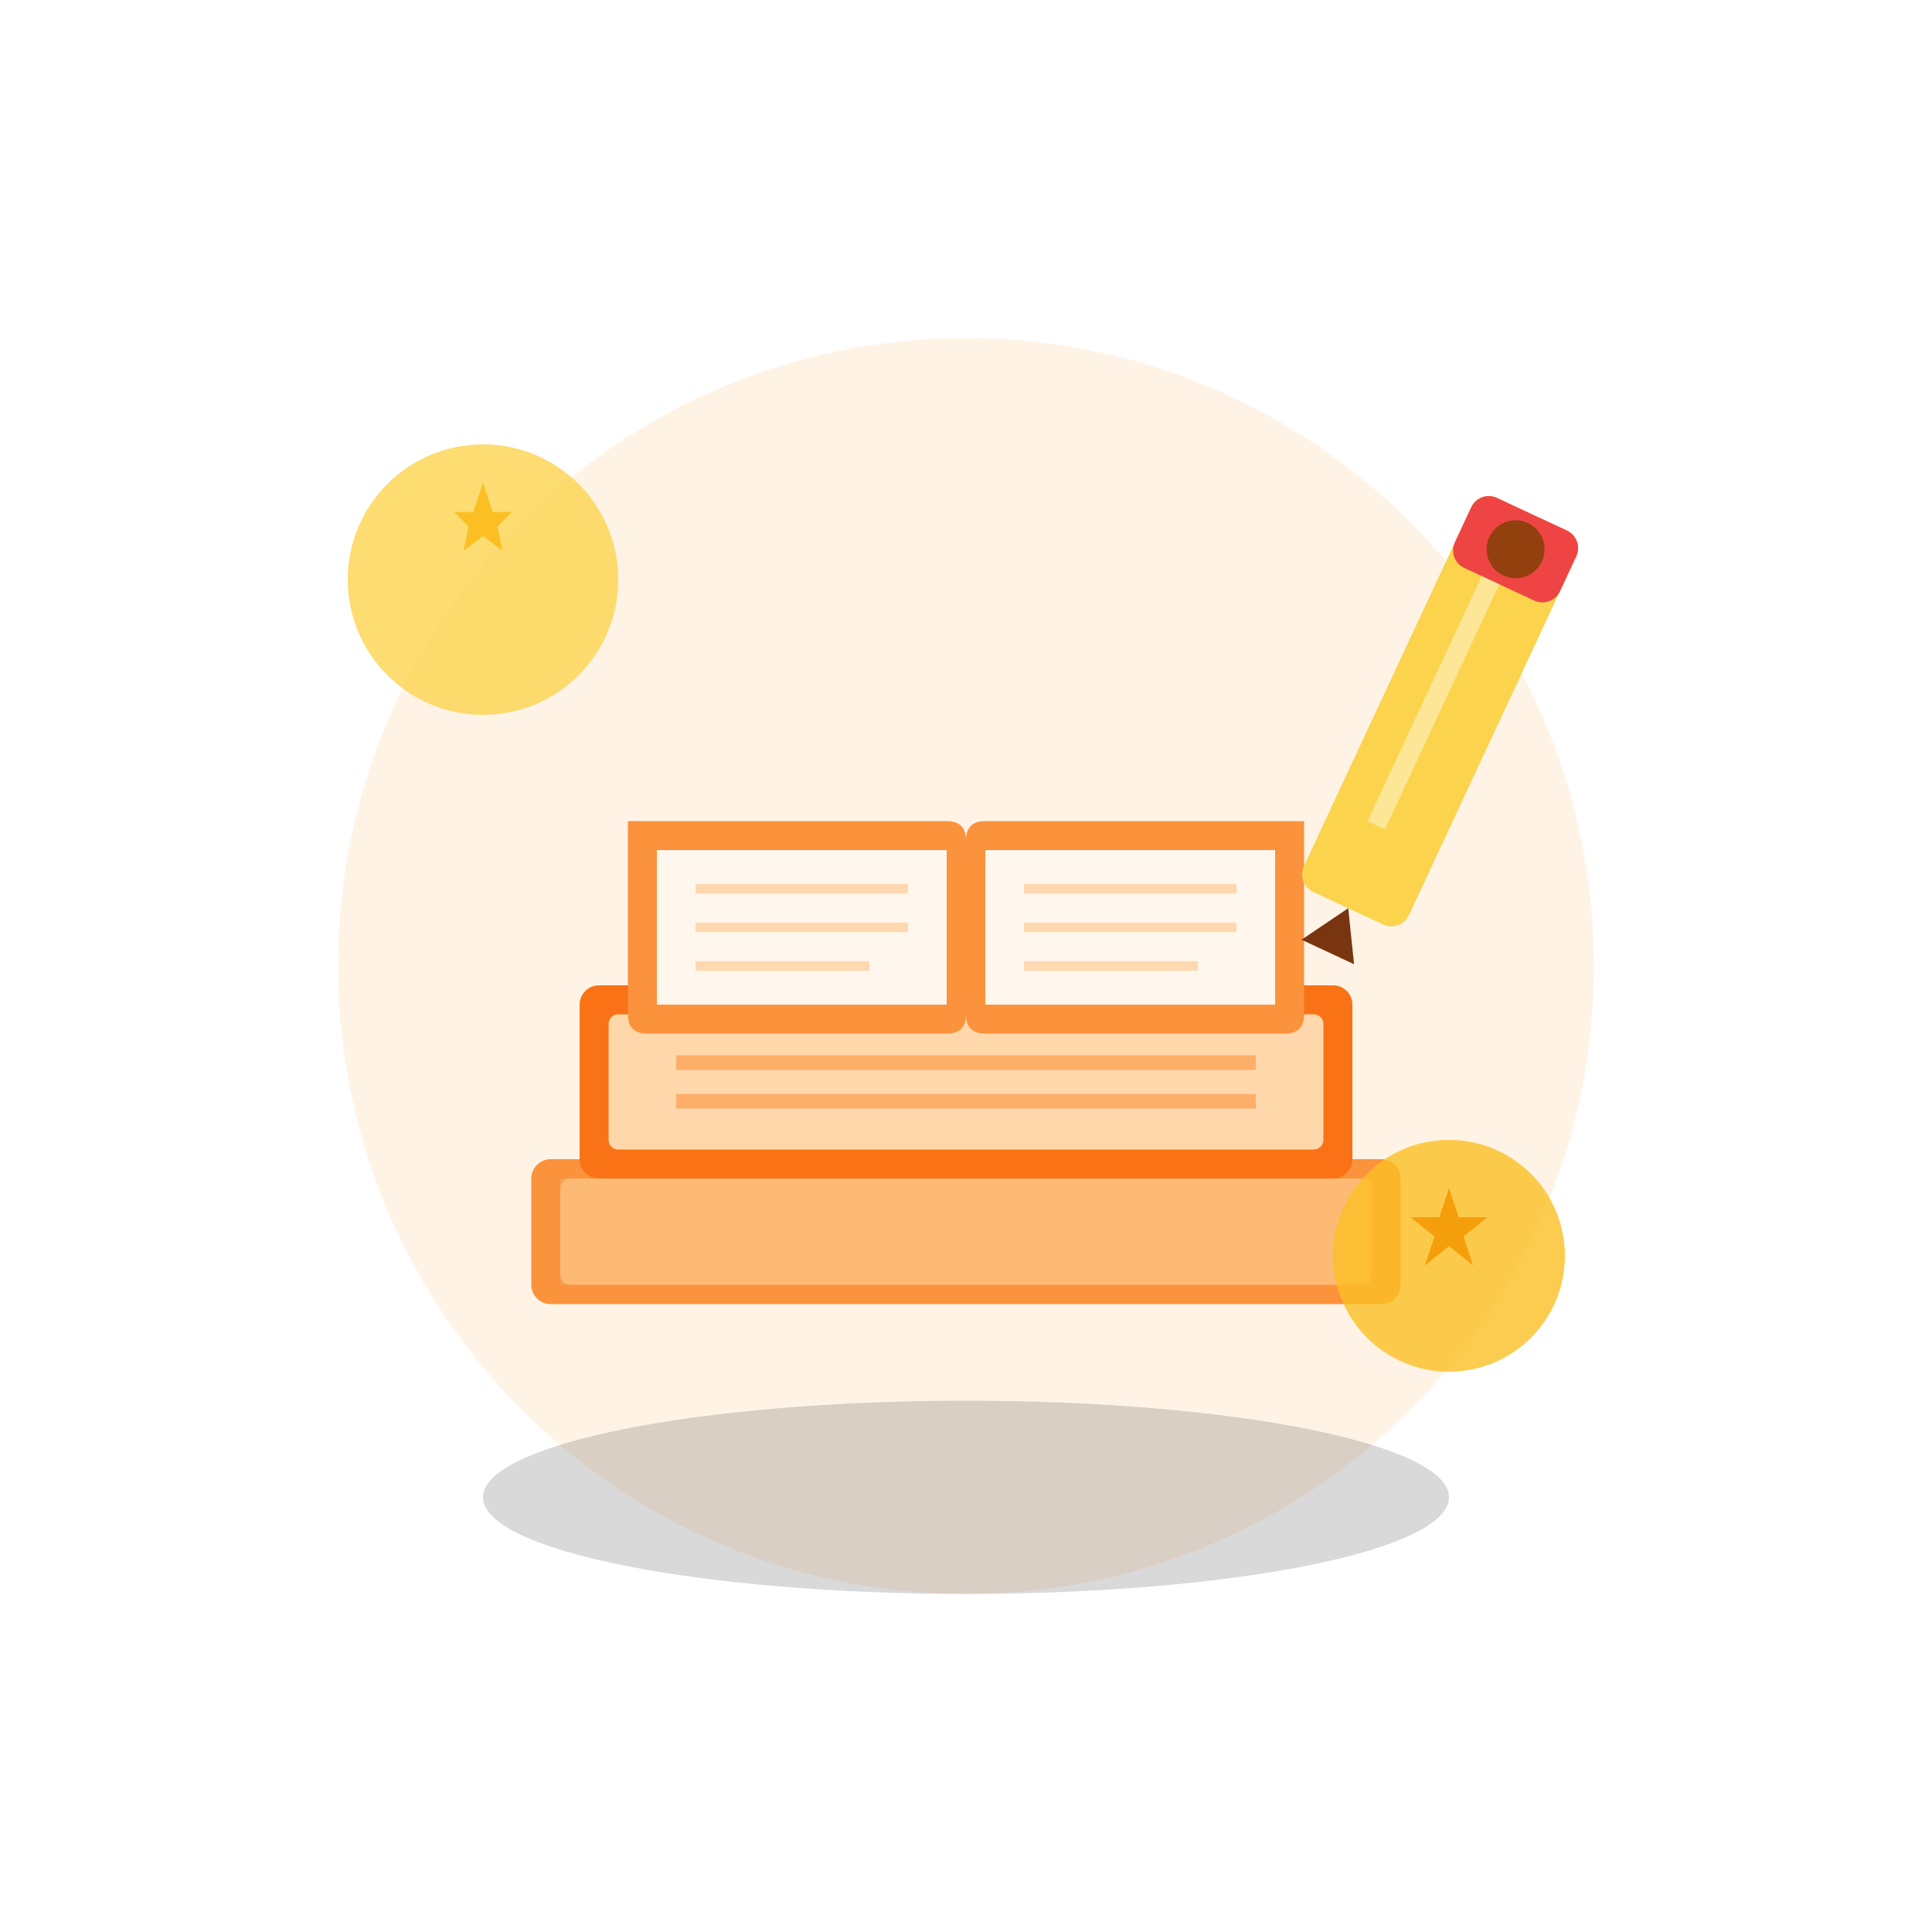
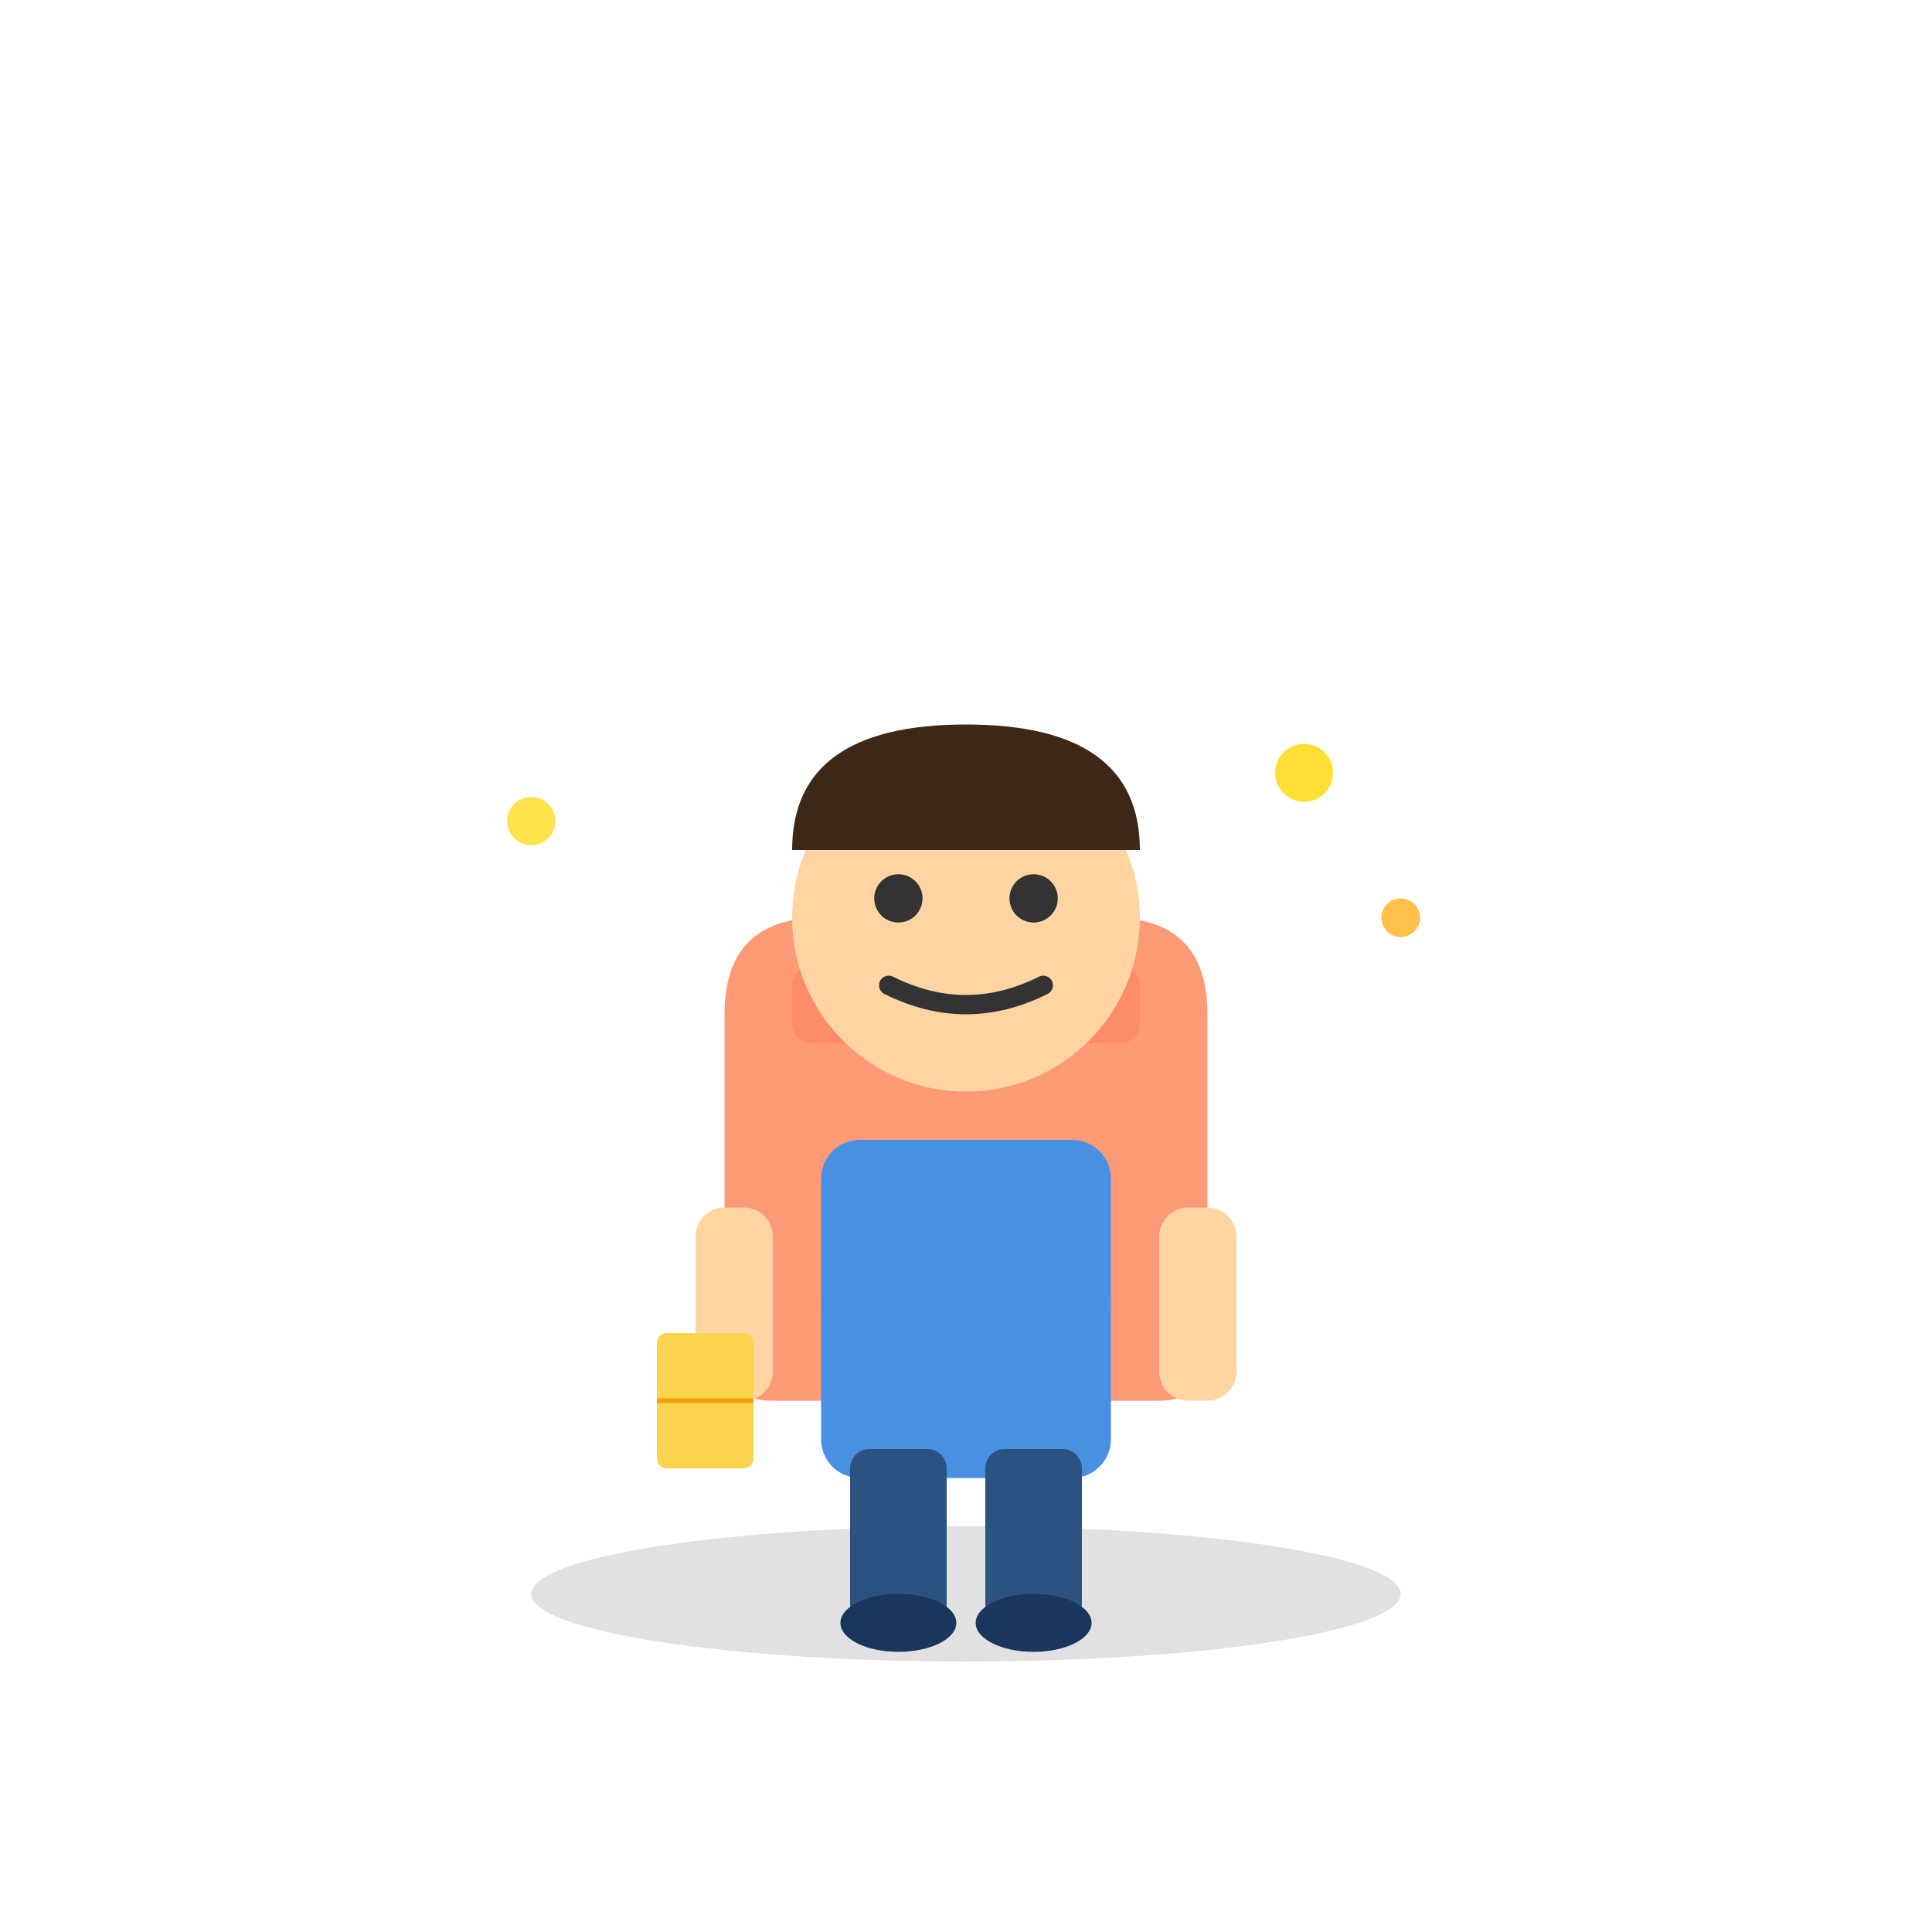
<svg xmlns="http://www.w3.org/2000/svg" width="200" height="200" viewBox="0 0 200 200" fill="none">
-   <circle cx="100" cy="100" r="65" fill="#FED7AA" opacity="0.3" />
-   <ellipse cx="100" cy="155" rx="50" ry="10" fill="#000000" opacity="0.15" />
-   <rect x="55" y="120" width="90" height="15" rx="2" fill="#FB923C" />
-   <rect x="58" y="122" width="84" height="11" rx="1" fill="#FDBA74" />
-   <path d="M58 122 L142 122 L142 133 L58 133" fill="url(#bookGradient1)" />
-   <rect x="60" y="102" width="80" height="20" rx="2" fill="#F97316" />
-   <rect x="63" y="105" width="74" height="14" rx="1" fill="#FED7AA" />
-   <line x1="70" y1="110" x2="130" y2="110" stroke="#FB923C" stroke-width="1.5" opacity="0.6" />
-   <line x1="70" y1="114" x2="130" y2="114" stroke="#FB923C" stroke-width="1.5" opacity="0.6" />
-   <path d="M65 85 L65 105 Q65 107 67 107 L98 107 Q100 107 100 105 L100 87 Q100 85 98 85 Z" fill="#FB923C" />
-   <path d="M135 85 L135 105 Q135 107 133 107 L102 107 Q100 107 100 105 L100 87 Q100 85 102 85 Z" fill="#FB923C" />
-   <rect x="68" y="88" width="30" height="16" fill="#FFF7ED" />
-   <rect x="102" y="88" width="30" height="16" fill="#FFF7ED" />
-   <line x1="72" y1="92" x2="94" y2="92" stroke="#FDBA74" stroke-width="1" opacity="0.5" />
-   <line x1="72" y1="96" x2="94" y2="96" stroke="#FDBA74" stroke-width="1" opacity="0.5" />
-   <line x1="72" y1="100" x2="90" y2="100" stroke="#FDBA74" stroke-width="1" opacity="0.5" />
-   <line x1="106" y1="92" x2="128" y2="92" stroke="#FDBA74" stroke-width="1" opacity="0.5" />
-   <line x1="106" y1="96" x2="128" y2="96" stroke="#FDBA74" stroke-width="1" opacity="0.5" />
-   <line x1="106" y1="100" x2="124" y2="100" stroke="#FDBA74" stroke-width="1" opacity="0.5" />
-   <g transform="rotate(25 145 80)">
-     <rect x="140" y="50" width="12" height="45" rx="2" fill="#FCD34D" />
-     <rect x="140" y="50" width="12" height="8" rx="2" fill="#EF4444" />
-     <circle cx="146" cy="54" r="3" fill="#92400E" />
-     <path d="M146 95 L143 100 L149 100 Z" fill="#78350F" />
-     <rect x="144" y="58" width="2" height="28" fill="#FEF3C7" opacity="0.6" />
-   </g>
-   <circle cx="50" cy="60" r="14" fill="#FCD34D" opacity="0.8" />
-   <path d="M50 50 L51 53 L53 53 L51.5 54.5 L52 57 L50 55.5 L48 57 L48.5 54.5 L47 53 L49 53 Z" fill="#FBBF24" />
-   <circle cx="150" cy="130" r="12" fill="#FBBF24" opacity="0.8" />
-   <path d="M150 123 L151 126 L154 126 L151.5 128 L152.5 131 L150 129 L147.5 131 L148.5 128 L146 126 L149 126 Z" fill="#F59E0B" />
-   <defs>
-     <linearGradient id="bookGradient1" x1="58" y1="122" x2="142" y2="133">
-       <stop offset="0%" stop-color="#FDBA74" stop-opacity="0.3" />
-       <stop offset="100%" stop-color="#FB923C" stop-opacity="0" />
-     </linearGradient>
-   </defs>
+   <ellipse cx="100" cy="165" rx="45" ry="7" fill="#000000" opacity="0.12" />
+   <rect x="85" y="95" width="8" height="15" rx="1" fill="#FB923C" transform="rotate(-15 89 102.5)" />
+   <rect x="95" y="92" width="8" height="18" rx="1" fill="#F97316" transform="rotate(5 99 101)" />
+   <path d="M75 105 Q75 95 85 95 L115 95 Q125 95 125 105 L125 140 Q125 145 120 145 L80 145 Q75 145 75 140 Z" fill="#FF9A76" />
+   <rect x="82" y="100" width="36" height="8" rx="2" fill="#FF8C69" />
+   <circle cx="88" cy="135" r="3" fill="#333" opacity="0.3" />
+   <circle cx="112" cy="135" r="3" fill="#333" opacity="0.3" />
+   <rect x="85" y="118" width="30" height="35" rx="4" fill="#4A90E2" />
+   <rect x="88" y="150" width="10" height="18" rx="2" fill="#2C5282" />
+   <rect x="102" y="150" width="10" height="18" rx="2" fill="#2C5282" />
+   <ellipse cx="93" cy="168" rx="6" ry="3" fill="#1A365D" />
+   <ellipse cx="107" cy="168" rx="6" ry="3" fill="#1A365D" />
+   <rect x="72" y="125" width="8" height="20" rx="3" fill="#FFD4A3" />
+   <rect x="120" y="125" width="8" height="20" rx="3" fill="#FFD4A3" />
+   <circle cx="100" cy="95" r="18" fill="#FFD4A3" />
+   <path d="M82 88 Q82 75 100 75 Q118 75 118 88" fill="#3D2817" />
+   <circle cx="93" cy="93" r="2.5" fill="#333" />
+   <circle cx="107" cy="93" r="2.5" fill="#333" />
+   <path d="M92 102 Q100 106 108 102" stroke="#333" stroke-width="2" stroke-linecap="round" fill="none" />
+   <rect x="68" y="138" width="10" height="14" rx="1" fill="#FCD34D" />
+   <line x1="68" y1="145" x2="78" y2="145" stroke="#F59E0B" stroke-width="0.5" />
+   <circle cx="135" cy="80" r="3" fill="#FFD700" opacity="0.8" />
+   <circle cx="145" cy="95" r="2" fill="#FFA500" opacity="0.7" />
+   <circle cx="55" cy="85" r="2.5" fill="#FFD700" opacity="0.7" />
</svg>
